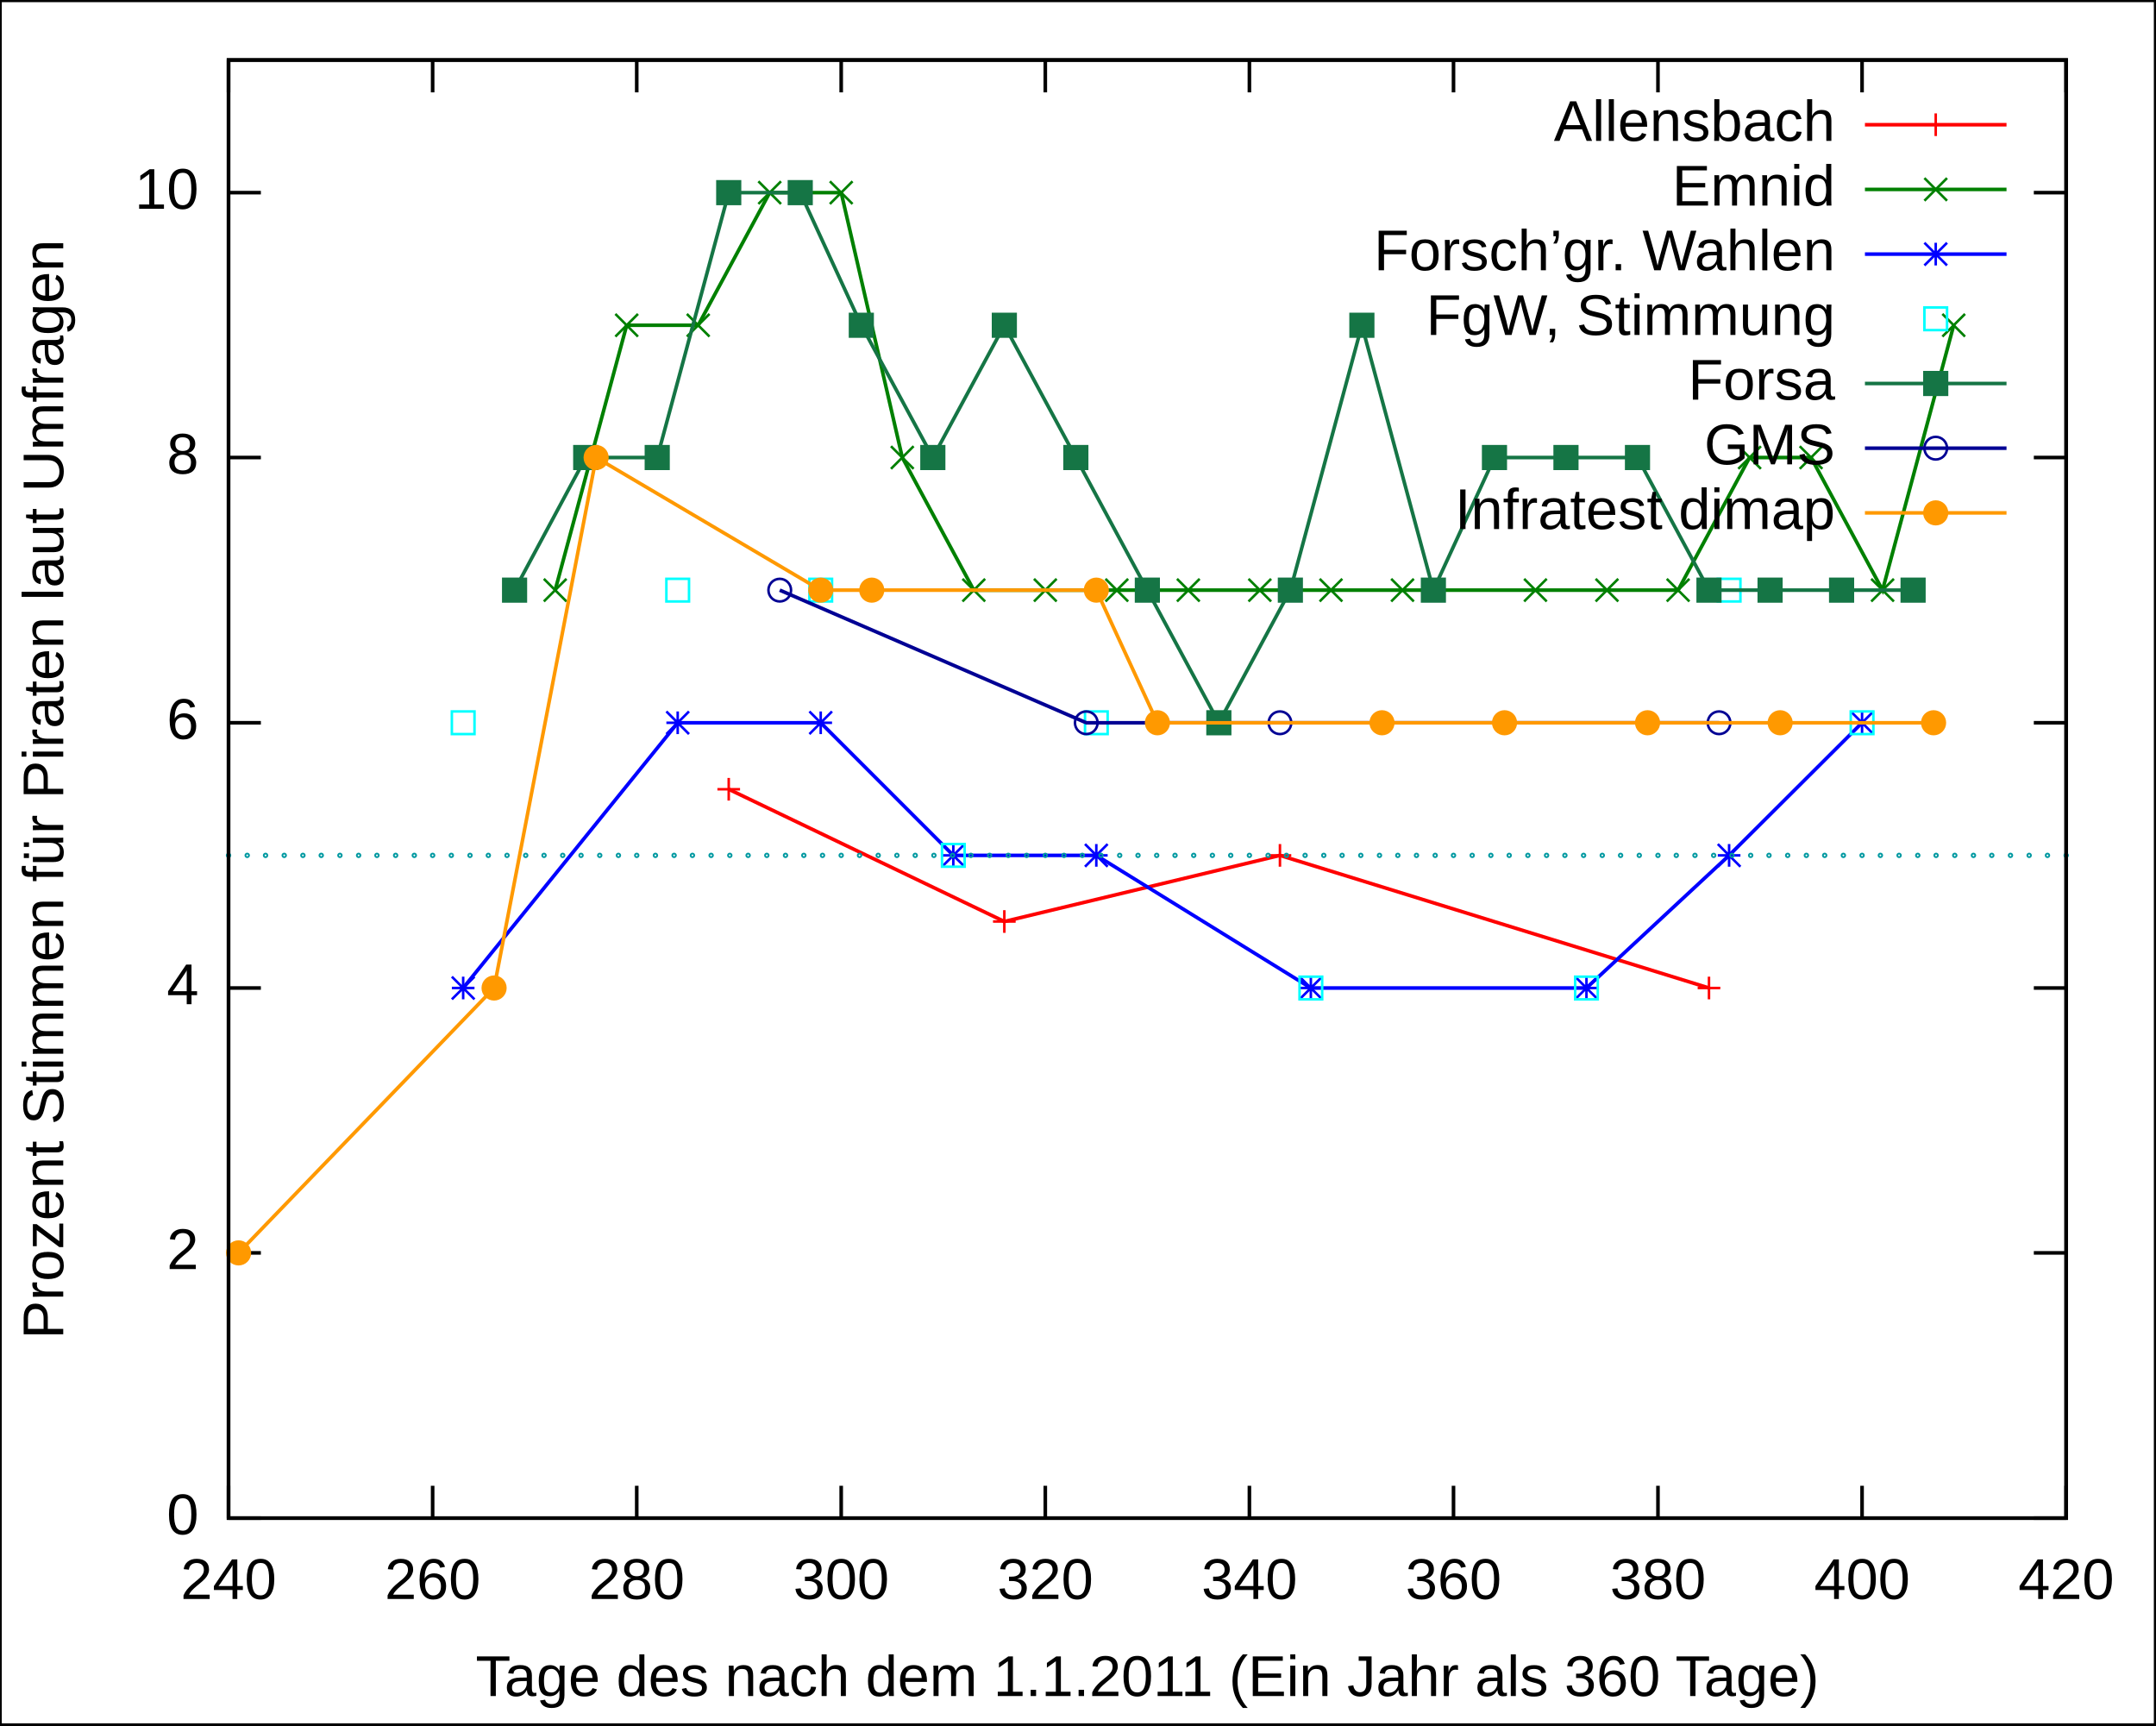
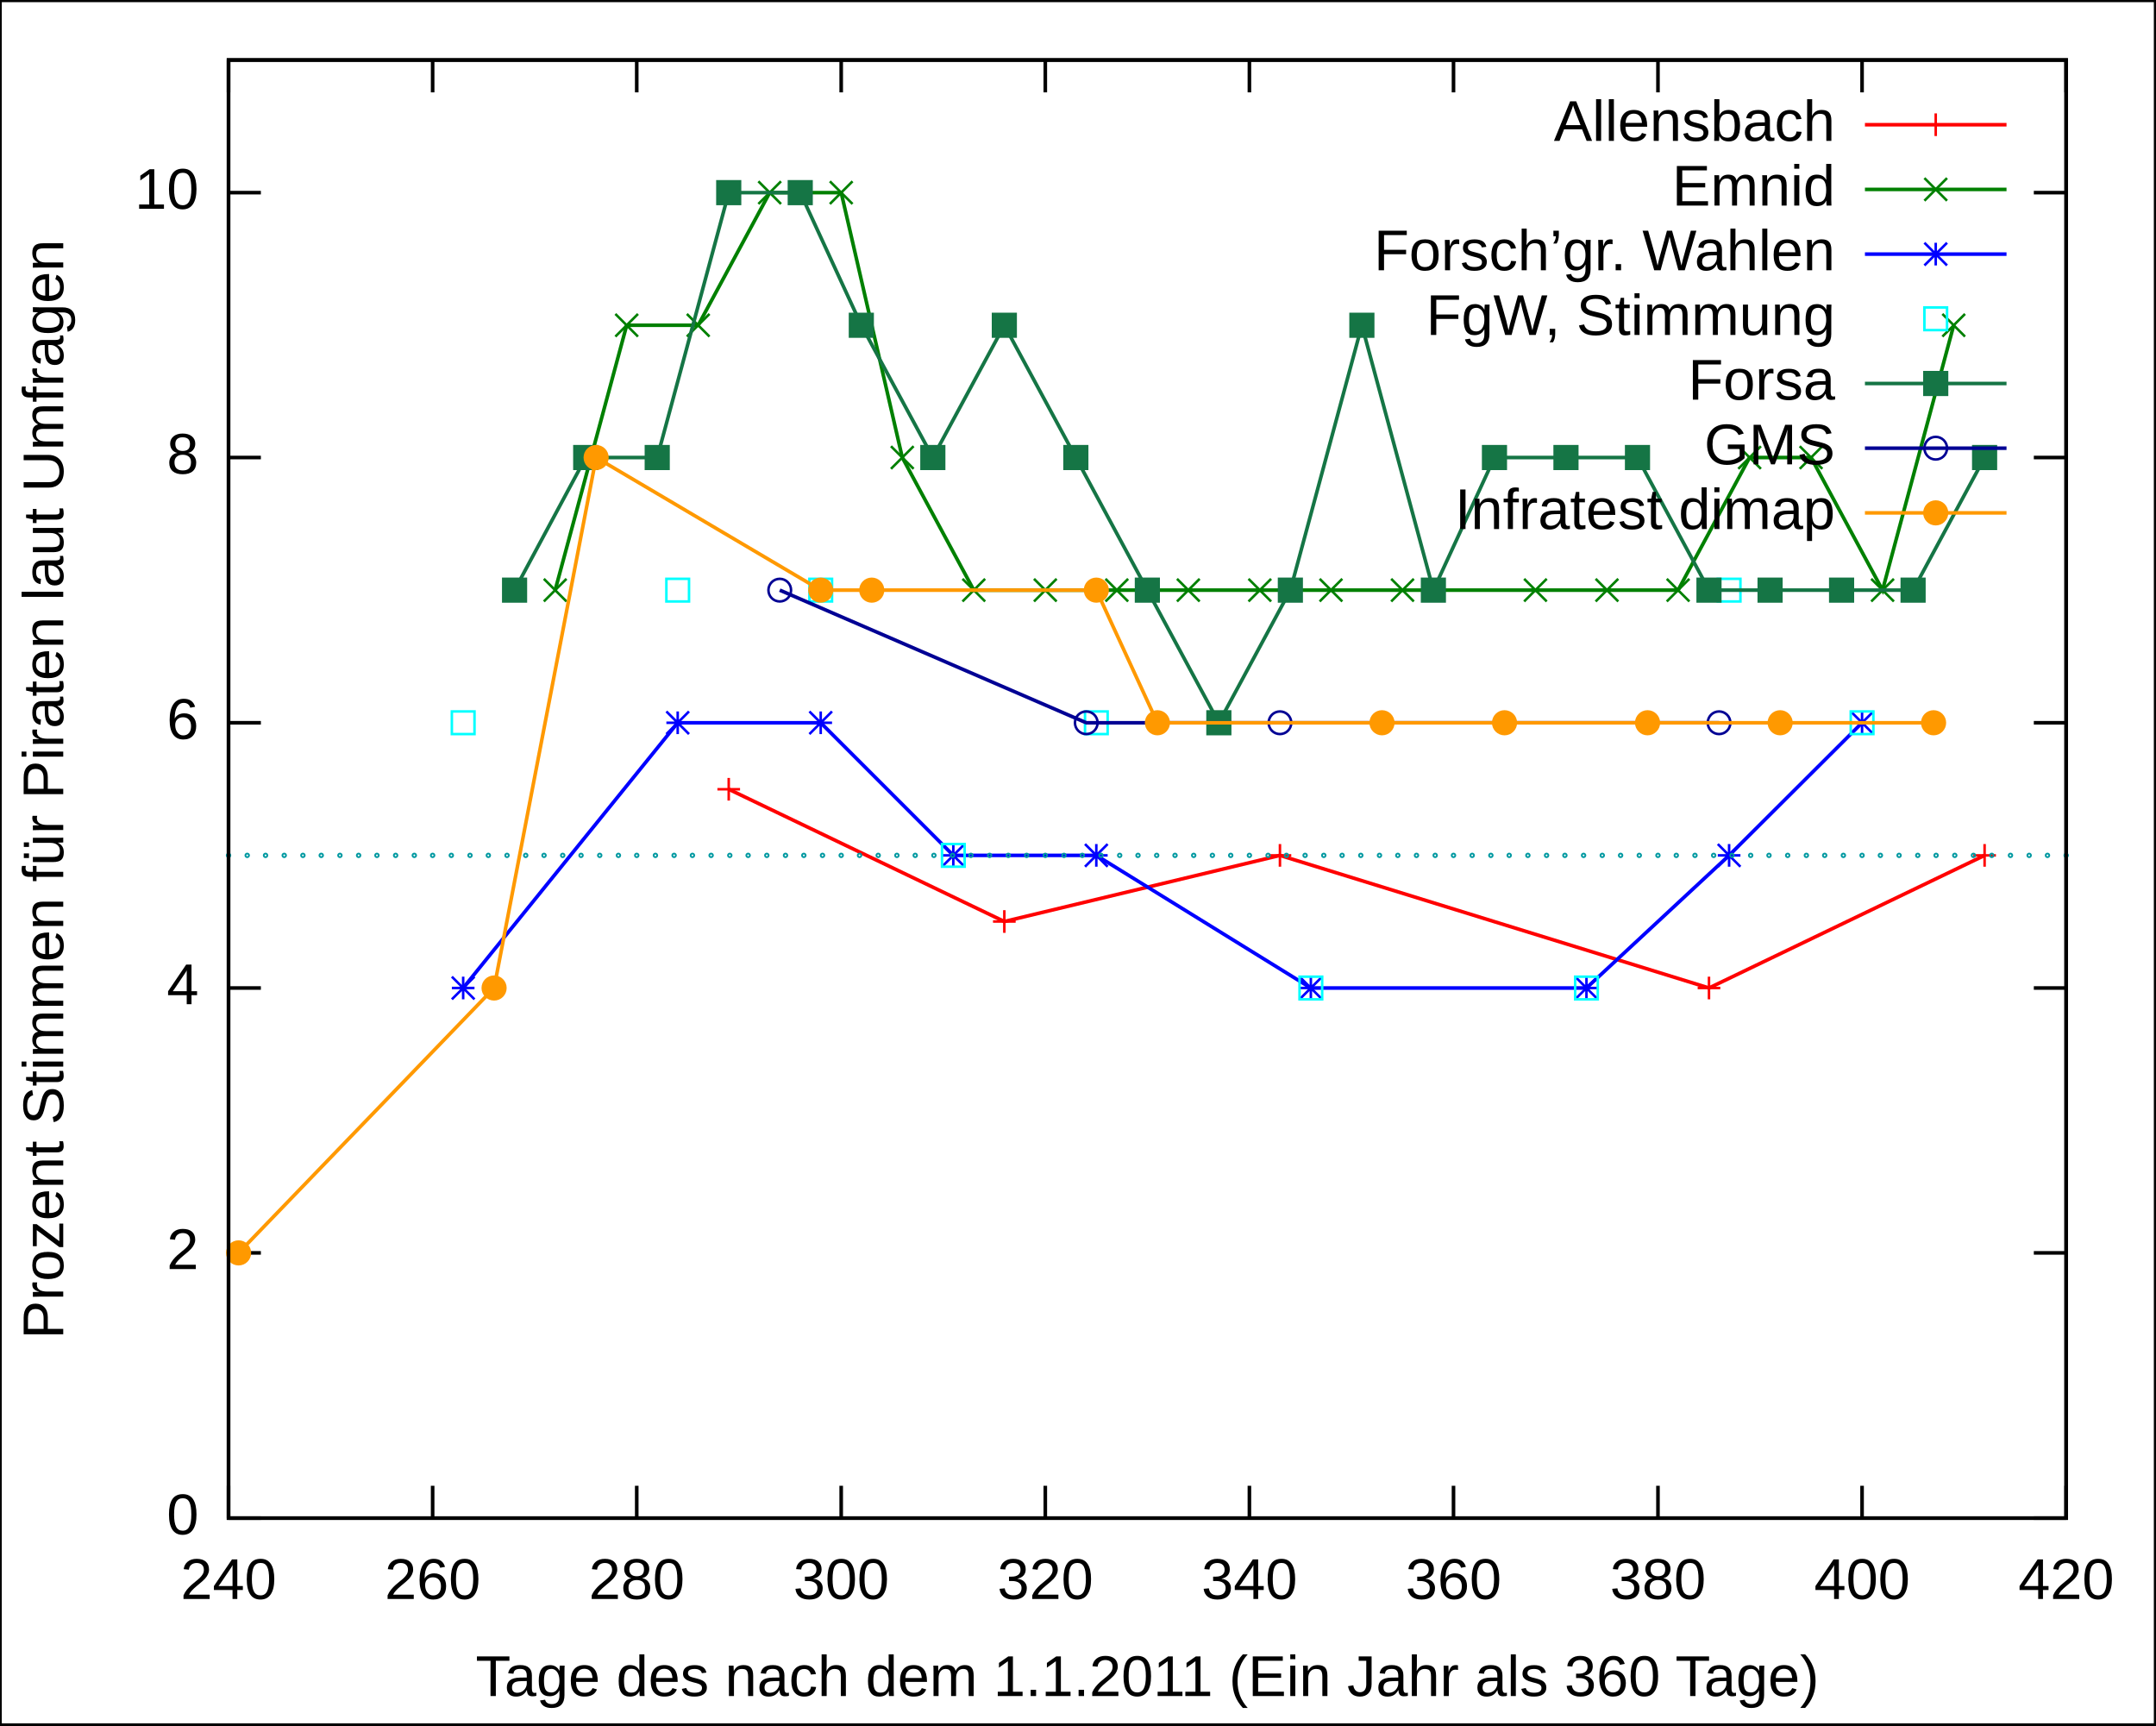
<svg xmlns="http://www.w3.org/2000/svg" xmlns:xlink="http://www.w3.org/1999/xlink" width="600" height="480" viewBox="0 0 600 480">
  <defs>
    <circle id="gpDot" r="0.5" stroke-width="0.5" />
    <path id="gpPt0" stroke-width="0.222" stroke="currentColor" d="M-1,0 h2 M0,-1 v2" />
    <path id="gpPt1" stroke-width="0.222" stroke="currentColor" d="M-1,-1 L1,1 M1,-1 L-1,1" />
    <path id="gpPt2" stroke-width="0.222" stroke="currentColor" d="M-1,0 L1,0 M0,-1 L0,1 M-1,-1 L1,1 M-1,1 L1,-1" />
    <rect id="gpPt3" stroke-width="0.222" stroke="currentColor" x="-1" y="-1" width="2" height="2" />
    <rect id="gpPt4" stroke-width="0.222" stroke="currentColor" fill="currentColor" x="-1" y="-1" width="2" height="2" />
    <circle id="gpPt5" stroke-width="0.222" stroke="currentColor" cx="0" cy="0" r="1" />
    <use xlink:href="#gpPt5" id="gpPt6" fill="currentColor" stroke="none" />
    <path id="gpPt7" stroke-width="0.222" stroke="currentColor" d="M0,-1.33 L-1.33,0.67 L1.33,0.67 z" />
    <use xlink:href="#gpPt7" id="gpPt8" fill="currentColor" stroke="none" />
    <use xlink:href="#gpPt7" id="gpPt9" stroke="currentColor" transform="rotate(180)" />
    <use xlink:href="#gpPt9" id="gpPt10" fill="currentColor" stroke="none" />
    <use xlink:href="#gpPt3" id="gpPt11" stroke="currentColor" transform="rotate(45)" />
    <use xlink:href="#gpPt11" id="gpPt12" fill="currentColor" stroke="none" />
  </defs>
  <g style="fill:none; color:white; stroke:currentColor; stroke-width:1.00; stroke-linecap:butt; stroke-linejoin:miter">
</g>
  <g style="fill:none; color:black; stroke:currentColor; stroke-width:1.00; stroke-linecap:butt; stroke-linejoin:miter">
    <g style="stroke:none; shape-rendering:crispEdges">
      <polygon fill="rgb(255, 255, 255)" points="0.0,480.0 599.9,480.0 599.9,0.1 0.0,0.1 " />
    </g>
    <path stroke="black" d="M0.0,480.0 L0.0,0.1 L599.9,0.1 L599.9,480.0 L0.0,480.0 M63.6,422.4 L72.6,422.4 M575.0,422.4    L566.0,422.4 " />
    <g transform="translate(55.3,426.9)" style="stroke:none; fill:black; font-family:Arial; font-size:12.00pt; text-anchor:end">
      <text> 0</text>
    </g>
    <path d="M63.6,348.6 L72.6,348.6 M575.0,348.6 L566.0,348.6 " />
    <g transform="translate(55.3,353.1)" style="stroke:none; fill:black; font-family:Arial; font-size:12.00pt; text-anchor:end">
      <text> 2</text>
    </g>
    <path d="M63.6,274.9 L72.6,274.9 M575.0,274.9 L566.0,274.9 " />
    <g transform="translate(55.3,279.4)" style="stroke:none; fill:black; font-family:Arial; font-size:12.00pt; text-anchor:end">
      <text> 4</text>
    </g>
    <path d="M63.6,201.1 L72.6,201.1 M575.0,201.1 L566.0,201.1 " />
    <g transform="translate(55.3,205.6)" style="stroke:none; fill:black; font-family:Arial; font-size:12.00pt; text-anchor:end">
      <text> 6</text>
    </g>
    <path d="M63.6,127.3 L72.6,127.3 M575.0,127.3 L566.0,127.3 " />
    <g transform="translate(55.3,131.8)" style="stroke:none; fill:black; font-family:Arial; font-size:12.00pt; text-anchor:end">
      <text> 8</text>
    </g>
    <path d="M63.6,53.6 L72.6,53.6 M575.0,53.6 L566.0,53.6 " />
    <g transform="translate(55.3,58.1)" style="stroke:none; fill:black; font-family:Arial; font-size:12.00pt; text-anchor:end">
      <text> 10</text>
    </g>
    <path d="M63.6,422.4 L63.6,413.4 M63.6,16.7 L63.6,25.7 " />
    <g transform="translate(63.6,444.9)" style="stroke:none; fill:black; font-family:Arial; font-size:12.00pt; text-anchor:middle">
      <text> 240</text>
    </g>
    <path d="M120.4,422.4 L120.4,413.4 M120.4,16.7 L120.4,25.7 " />
    <g transform="translate(120.4,444.9)" style="stroke:none; fill:black; font-family:Arial; font-size:12.00pt; text-anchor:middle">
      <text> 260</text>
    </g>
    <path d="M177.2,422.4 L177.2,413.4 M177.2,16.7 L177.2,25.7 " />
    <g transform="translate(177.2,444.9)" style="stroke:none; fill:black; font-family:Arial; font-size:12.00pt; text-anchor:middle">
      <text> 280</text>
    </g>
    <path d="M234.1,422.4 L234.1,413.4 M234.1,16.7 L234.1,25.7 " />
    <g transform="translate(234.1,444.9)" style="stroke:none; fill:black; font-family:Arial; font-size:12.00pt; text-anchor:middle">
      <text> 300</text>
    </g>
    <path d="M290.9,422.4 L290.9,413.4 M290.9,16.7 L290.9,25.7 " />
    <g transform="translate(290.9,444.9)" style="stroke:none; fill:black; font-family:Arial; font-size:12.00pt; text-anchor:middle">
      <text> 320</text>
    </g>
    <path d="M347.7,422.4 L347.7,413.4 M347.7,16.7 L347.7,25.7 " />
    <g transform="translate(347.7,444.9)" style="stroke:none; fill:black; font-family:Arial; font-size:12.00pt; text-anchor:middle">
      <text> 340</text>
    </g>
    <path d="M404.5,422.4 L404.5,413.4 M404.5,16.7 L404.5,25.7 " />
    <g transform="translate(404.5,444.9)" style="stroke:none; fill:black; font-family:Arial; font-size:12.00pt; text-anchor:middle">
      <text> 360</text>
    </g>
    <path d="M461.4,422.4 L461.4,413.4 M461.4,16.7 L461.4,25.7 " />
    <g transform="translate(461.4,444.9)" style="stroke:none; fill:black; font-family:Arial; font-size:12.00pt; text-anchor:middle">
      <text> 380</text>
    </g>
    <path d="M518.2,422.4 L518.2,413.4 M518.2,16.7 L518.2,25.7 " />
    <g transform="translate(518.2,444.9)" style="stroke:none; fill:black; font-family:Arial; font-size:12.00pt; text-anchor:middle">
      <text> 400</text>
    </g>
    <path d="M575.0,422.4 L575.0,413.4 M575.0,16.7 L575.0,25.7 " />
    <g transform="translate(575.0,444.9)" style="stroke:none; fill:black; font-family:Arial; font-size:12.00pt; text-anchor:middle">
      <text> 420</text>
    </g>
    <path d="M63.6,16.7 L63.6,422.4 L575.0,422.4 L575.0,16.7 L63.6,16.7 Z " />
    <g transform="translate(17.6,219.6) rotate(270)" style="stroke:none; fill:black; font-family:Arial; font-size:12.00pt; text-anchor:middle">
      <text>Prozent Stimmen für Piraten laut Umfragen</text>
    </g>
    <g transform="translate(319.3,471.9)" style="stroke:none; fill:black; font-family:Arial; font-size:12.00pt; text-anchor:middle">
      <text>Tage des nach dem 1.1.2011 (Ein Jahr als 360 Tage)</text>
    </g>
  </g>
  <a xlink:title="Plot #1">
    <g style="fill:none; color:red; stroke:currentColor; stroke-width:1.00; stroke-linecap:butt; stroke-linejoin:miter">
      <g transform="translate(510.7,39.2)" style="stroke:none; fill:black; font-family:Arial; font-size:12.00pt; text-anchor:end">
        <text>Allensbach</text>
      </g>
-       <path d="M519.0,34.7 L558.4,34.7 M475.6,274.9 L356.2,238.0 L279.5,256.4 L202.8,219.6 " />
+       <path d="M519.0,34.7 L558.4,34.7 M552.3,238.0 L475.6,274.9 L356.2,238.0 L279.5,256.4 L202.8,219.6 " />
+       <use xlink:href="#gpPt0" transform="translate(552.3,238.0) scale(3.15)" />
      <use xlink:href="#gpPt0" transform="translate(475.6,274.9) scale(3.15)" />
      <use xlink:href="#gpPt0" transform="translate(356.2,238.0) scale(3.15)" />
      <use xlink:href="#gpPt0" transform="translate(279.5,256.4) scale(3.15)" />
      <use xlink:href="#gpPt0" transform="translate(202.8,219.6) scale(3.15)" />
      <use xlink:href="#gpPt0" transform="translate(538.7,34.7) scale(3.15)" />
    </g>
  </a>
  <a xlink:title="Plot #2">
    <g style="fill:none; color:green; stroke:currentColor; stroke-width:1.00; stroke-linecap:butt; stroke-linejoin:miter">
      <g transform="translate(510.7,57.2)" style="stroke:none; fill:black; font-family:Arial; font-size:12.00pt; text-anchor:end">
        <text>Emnid</text>
      </g>
      <path d="M519.0,52.7 L558.4,52.7 M543.7,90.5 L523.9,164.2 L504.0,127.3 L486.9,127.3 L467.0,164.2 L447.2,164.2    L427.3,164.2 L390.3,164.2 L370.4,164.2 L350.6,164.2 L330.7,164.2 L310.8,164.2 L290.9,164.2 L271.0,164.2    L251.1,127.3 L234.1,53.6 L214.2,53.6 L194.3,90.5 L174.4,90.5 L154.5,164.2 " />
      <use xlink:href="#gpPt1" transform="translate(543.7,90.5) scale(3.15)" />
      <use xlink:href="#gpPt1" transform="translate(523.9,164.2) scale(3.15)" />
      <use xlink:href="#gpPt1" transform="translate(504.0,127.3) scale(3.15)" />
      <use xlink:href="#gpPt1" transform="translate(486.9,127.3) scale(3.15)" />
      <use xlink:href="#gpPt1" transform="translate(467.0,164.2) scale(3.15)" />
      <use xlink:href="#gpPt1" transform="translate(447.2,164.2) scale(3.15)" />
      <use xlink:href="#gpPt1" transform="translate(427.3,164.2) scale(3.15)" />
      <use xlink:href="#gpPt1" transform="translate(390.3,164.2) scale(3.15)" />
      <use xlink:href="#gpPt1" transform="translate(370.4,164.2) scale(3.15)" />
      <use xlink:href="#gpPt1" transform="translate(350.6,164.2) scale(3.15)" />
      <use xlink:href="#gpPt1" transform="translate(330.7,164.2) scale(3.15)" />
      <use xlink:href="#gpPt1" transform="translate(310.8,164.2) scale(3.15)" />
      <use xlink:href="#gpPt1" transform="translate(290.9,164.2) scale(3.15)" />
      <use xlink:href="#gpPt1" transform="translate(271.0,164.2) scale(3.15)" />
      <use xlink:href="#gpPt1" transform="translate(251.1,127.3) scale(3.15)" />
      <use xlink:href="#gpPt1" transform="translate(234.1,53.6) scale(3.15)" />
      <use xlink:href="#gpPt1" transform="translate(214.2,53.6) scale(3.15)" />
      <use xlink:href="#gpPt1" transform="translate(194.3,90.5) scale(3.15)" />
      <use xlink:href="#gpPt1" transform="translate(174.4,90.5) scale(3.15)" />
      <use xlink:href="#gpPt1" transform="translate(154.5,164.2) scale(3.15)" />
      <use xlink:href="#gpPt1" transform="translate(538.7,52.7) scale(3.15)" />
    </g>
  </a>
  <a xlink:title="Plot #3">
    <g style="fill:none; color:blue; stroke:currentColor; stroke-width:1.00; stroke-linecap:butt; stroke-linejoin:miter">
      <g transform="translate(510.7,75.2)" style="stroke:none; fill:black; font-family:Arial; font-size:12.00pt; text-anchor:end">
        <text>Forsch’gr. Wahlen</text>
      </g>
      <path d="M519.0,70.7 L558.4,70.7 M518.2,201.1 L481.2,238.0 L441.5,274.9 L364.8,274.9 L305.1,238.0 L265.3,238.0    L228.4,201.1 L188.6,201.1 L128.9,274.9 " />
      <use xlink:href="#gpPt2" transform="translate(518.2,201.1) scale(3.15)" />
      <use xlink:href="#gpPt2" transform="translate(481.2,238.0) scale(3.15)" />
      <use xlink:href="#gpPt2" transform="translate(441.5,274.9) scale(3.15)" />
      <use xlink:href="#gpPt2" transform="translate(364.8,274.9) scale(3.15)" />
      <use xlink:href="#gpPt2" transform="translate(305.1,238.0) scale(3.15)" />
      <use xlink:href="#gpPt2" transform="translate(265.3,238.0) scale(3.15)" />
      <use xlink:href="#gpPt2" transform="translate(228.4,201.1) scale(3.15)" />
      <use xlink:href="#gpPt2" transform="translate(188.6,201.1) scale(3.15)" />
      <use xlink:href="#gpPt2" transform="translate(128.9,274.9) scale(3.15)" />
      <use xlink:href="#gpPt2" transform="translate(538.7,70.7) scale(3.15)" />
    </g>
  </a>
  <a xlink:title="Plot #4">
    <g style="fill:none; color:cyan; stroke:currentColor; stroke-width:1.00; stroke-linecap:butt; stroke-linejoin:miter">
      <g transform="translate(510.7,93.2)" style="stroke:none; fill:black; font-family:Arial; font-size:12.00pt; text-anchor:end">
        <text>FgW, Stimmung</text>
      </g>
      <use xlink:href="#gpPt3" transform="translate(518.2,201.1) scale(3.15)" />
      <use xlink:href="#gpPt3" transform="translate(481.2,164.2) scale(3.15)" />
      <use xlink:href="#gpPt3" transform="translate(441.5,274.9) scale(3.15)" />
      <use xlink:href="#gpPt3" transform="translate(364.8,274.9) scale(3.15)" />
      <use xlink:href="#gpPt3" transform="translate(305.1,201.1) scale(3.15)" />
      <use xlink:href="#gpPt3" transform="translate(265.3,238.0) scale(3.15)" />
      <use xlink:href="#gpPt3" transform="translate(228.4,164.2) scale(3.15)" />
      <use xlink:href="#gpPt3" transform="translate(188.6,164.2) scale(3.15)" />
      <use xlink:href="#gpPt3" transform="translate(128.9,201.1) scale(3.15)" />
      <use xlink:href="#gpPt3" transform="translate(538.7,88.7) scale(3.15)" />
    </g>
  </a>
  <a xlink:title="Plot #5">
    <g style="fill:none; color:#157545; stroke:currentColor; stroke-width:1.00; stroke-linecap:butt; stroke-linejoin:miter">
      <g transform="translate(510.7,111.2)" style="stroke:none; fill:black; font-family:Arial; font-size:12.00pt; text-anchor:end">
        <text>Forsa</text>
      </g>
-       <path d="M519.0,106.7 L558.4,106.7 M532.4,164.2 L512.5,164.2 L492.6,164.2 L475.6,164.2 L455.7,127.3 L435.8,127.3    L415.9,127.3 L398.9,164.2 L379.0,90.5 L359.1,164.2 L339.2,201.1 L319.3,164.2 L299.4,127.3 L279.5,90.5    L259.6,127.3 L239.7,90.5 L222.7,53.6 L202.8,53.6 L182.9,127.3 L163.0,127.3 L143.2,164.2 " />
+       <path d="M519.0,106.7 L558.4,106.7 M552.3,127.3 L532.4,164.2 L512.5,164.2 L492.6,164.2 L475.6,164.2 L455.7,127.3    L435.8,127.3 L415.9,127.3 L398.9,164.2 L379.0,90.5 L359.1,164.2 L339.2,201.1 L319.3,164.2 L299.4,127.3    L279.5,90.5 L259.6,127.3 L239.7,90.5 L222.7,53.6 L202.8,53.6 L182.9,127.3 L163.0,127.3 L143.2,164.2    " />
+       <use xlink:href="#gpPt4" transform="translate(552.3,127.3) scale(3.15)" />
      <use xlink:href="#gpPt4" transform="translate(532.4,164.2) scale(3.15)" />
      <use xlink:href="#gpPt4" transform="translate(512.5,164.2) scale(3.15)" />
      <use xlink:href="#gpPt4" transform="translate(492.6,164.2) scale(3.15)" />
      <use xlink:href="#gpPt4" transform="translate(475.6,164.2) scale(3.15)" />
      <use xlink:href="#gpPt4" transform="translate(455.7,127.3) scale(3.15)" />
      <use xlink:href="#gpPt4" transform="translate(435.8,127.3) scale(3.15)" />
      <use xlink:href="#gpPt4" transform="translate(415.9,127.3) scale(3.15)" />
      <use xlink:href="#gpPt4" transform="translate(398.9,164.2) scale(3.15)" />
      <use xlink:href="#gpPt4" transform="translate(379.0,90.5) scale(3.15)" />
      <use xlink:href="#gpPt4" transform="translate(359.1,164.2) scale(3.15)" />
      <use xlink:href="#gpPt4" transform="translate(339.2,201.1) scale(3.15)" />
      <use xlink:href="#gpPt4" transform="translate(319.3,164.2) scale(3.15)" />
      <use xlink:href="#gpPt4" transform="translate(299.4,127.3) scale(3.15)" />
      <use xlink:href="#gpPt4" transform="translate(279.5,90.5) scale(3.15)" />
      <use xlink:href="#gpPt4" transform="translate(259.6,127.3) scale(3.15)" />
      <use xlink:href="#gpPt4" transform="translate(239.7,90.5) scale(3.15)" />
      <use xlink:href="#gpPt4" transform="translate(222.7,53.6) scale(3.15)" />
      <use xlink:href="#gpPt4" transform="translate(202.8,53.6) scale(3.15)" />
      <use xlink:href="#gpPt4" transform="translate(182.9,127.3) scale(3.15)" />
      <use xlink:href="#gpPt4" transform="translate(163.0,127.3) scale(3.15)" />
      <use xlink:href="#gpPt4" transform="translate(143.2,164.2) scale(3.15)" />
      <use xlink:href="#gpPt4" transform="translate(538.7,106.7) scale(3.15)" />
    </g>
  </a>
  <a xlink:title="Plot #6">
    <g style="fill:none; color:#000094; stroke:currentColor; stroke-width:1.00; stroke-linecap:butt; stroke-linejoin:miter">
      <g transform="translate(510.7,129.2)" style="stroke:none; fill:black; font-family:Arial; font-size:12.00pt; text-anchor:end">
        <text>GMS</text>
      </g>
      <path d="M519.0,124.7 L558.4,124.7 M478.4,201.1 L356.2,201.1 L302.3,201.1 L217.0,164.2 " />
      <use xlink:href="#gpPt5" transform="translate(478.4,201.1) scale(3.15)" />
      <use xlink:href="#gpPt5" transform="translate(356.2,201.1) scale(3.15)" />
      <use xlink:href="#gpPt5" transform="translate(302.3,201.1) scale(3.15)" />
      <use xlink:href="#gpPt5" transform="translate(217.0,164.2) scale(3.15)" />
      <use xlink:href="#gpPt5" transform="translate(538.7,124.7) scale(3.15)" />
    </g>
  </a>
  <a xlink:title="Plot #7">
    <g style="fill:none; color:#FF9900; stroke:currentColor; stroke-width:1.00; stroke-linecap:butt; stroke-linejoin:miter">
      <g transform="translate(510.7,147.2)" style="stroke:none; fill:black; font-family:Arial; font-size:12.00pt; text-anchor:end">
        <text>Infratest dimap</text>
      </g>
      <path d="M519.0,142.7 L558.4,142.7 M538.1,201.1 L495.4,201.1 L458.5,201.1 L418.7,201.1 L384.6,201.1 L322.1,201.1    L305.1,164.2 L242.6,164.2 L228.4,164.2 L165.9,127.3 L137.5,274.9 L66.4,348.6 " />
      <use xlink:href="#gpPt6" transform="translate(538.1,201.1) scale(3.15)" />
      <use xlink:href="#gpPt6" transform="translate(495.4,201.1) scale(3.15)" />
      <use xlink:href="#gpPt6" transform="translate(458.5,201.1) scale(3.15)" />
      <use xlink:href="#gpPt6" transform="translate(418.7,201.1) scale(3.15)" />
      <use xlink:href="#gpPt6" transform="translate(384.6,201.1) scale(3.15)" />
      <use xlink:href="#gpPt6" transform="translate(322.1,201.1) scale(3.15)" />
      <use xlink:href="#gpPt6" transform="translate(305.1,164.2) scale(3.15)" />
      <use xlink:href="#gpPt6" transform="translate(242.6,164.2) scale(3.15)" />
      <use xlink:href="#gpPt6" transform="translate(228.4,164.2) scale(3.15)" />
      <use xlink:href="#gpPt6" transform="translate(165.9,127.3) scale(3.15)" />
      <use xlink:href="#gpPt6" transform="translate(137.5,274.9) scale(3.15)" />
      <use xlink:href="#gpPt6" transform="translate(66.4,348.6) scale(3.15)" />
      <use xlink:href="#gpPt6" transform="translate(538.7,142.7) scale(3.15)" />
    </g>
  </a>
  <a xlink:title="Plot #8">
    <g style="fill:none; color:#0099A1; stroke:currentColor; stroke-width:1.00; stroke-linecap:butt; stroke-linejoin:miter">
      <use xlink:href="#gpDot" x="63.6" y="238.0" />
      <use xlink:href="#gpDot" x="68.8" y="238.0" />
      <use xlink:href="#gpDot" x="73.9" y="238.0" />
      <use xlink:href="#gpDot" x="79.1" y="238.0" />
      <use xlink:href="#gpDot" x="84.3" y="238.0" />
      <use xlink:href="#gpDot" x="89.4" y="238.0" />
      <use xlink:href="#gpDot" x="94.6" y="238.0" />
      <use xlink:href="#gpDot" x="99.8" y="238.0" />
      <use xlink:href="#gpDot" x="104.9" y="238.0" />
      <use xlink:href="#gpDot" x="110.1" y="238.0" />
      <use xlink:href="#gpDot" x="115.3" y="238.0" />
      <use xlink:href="#gpDot" x="120.4" y="238.0" />
      <use xlink:href="#gpDot" x="125.6" y="238.0" />
      <use xlink:href="#gpDot" x="130.8" y="238.0" />
      <use xlink:href="#gpDot" x="135.9" y="238.0" />
      <use xlink:href="#gpDot" x="141.1" y="238.0" />
      <use xlink:href="#gpDot" x="146.3" y="238.0" />
      <use xlink:href="#gpDot" x="151.4" y="238.0" />
      <use xlink:href="#gpDot" x="156.6" y="238.0" />
      <use xlink:href="#gpDot" x="161.7" y="238.0" />
      <use xlink:href="#gpDot" x="166.9" y="238.0" />
      <use xlink:href="#gpDot" x="172.1" y="238.0" />
      <use xlink:href="#gpDot" x="177.2" y="238.0" />
      <use xlink:href="#gpDot" x="182.4" y="238.0" />
      <use xlink:href="#gpDot" x="187.6" y="238.0" />
      <use xlink:href="#gpDot" x="192.7" y="238.0" />
      <use xlink:href="#gpDot" x="197.9" y="238.0" />
      <use xlink:href="#gpDot" x="203.1" y="238.0" />
      <use xlink:href="#gpDot" x="208.2" y="238.0" />
      <use xlink:href="#gpDot" x="213.4" y="238.0" />
      <use xlink:href="#gpDot" x="218.6" y="238.0" />
      <use xlink:href="#gpDot" x="223.7" y="238.0" />
      <use xlink:href="#gpDot" x="228.9" y="238.0" />
      <use xlink:href="#gpDot" x="234.1" y="238.0" />
      <use xlink:href="#gpDot" x="239.2" y="238.0" />
      <use xlink:href="#gpDot" x="244.4" y="238.0" />
      <use xlink:href="#gpDot" x="249.6" y="238.0" />
      <use xlink:href="#gpDot" x="254.7" y="238.0" />
      <use xlink:href="#gpDot" x="259.9" y="238.0" />
      <use xlink:href="#gpDot" x="265.1" y="238.0" />
      <use xlink:href="#gpDot" x="270.2" y="238.0" />
      <use xlink:href="#gpDot" x="275.4" y="238.0" />
      <use xlink:href="#gpDot" x="280.6" y="238.0" />
      <use xlink:href="#gpDot" x="285.7" y="238.0" />
      <use xlink:href="#gpDot" x="290.9" y="238.0" />
      <use xlink:href="#gpDot" x="296.1" y="238.0" />
      <use xlink:href="#gpDot" x="301.2" y="238.0" />
      <use xlink:href="#gpDot" x="306.4" y="238.0" />
      <use xlink:href="#gpDot" x="311.6" y="238.0" />
      <use xlink:href="#gpDot" x="316.7" y="238.0" />
      <use xlink:href="#gpDot" x="321.9" y="238.0" />
      <use xlink:href="#gpDot" x="327.0" y="238.0" />
      <use xlink:href="#gpDot" x="332.2" y="238.0" />
      <use xlink:href="#gpDot" x="337.4" y="238.0" />
      <use xlink:href="#gpDot" x="342.5" y="238.0" />
      <use xlink:href="#gpDot" x="347.7" y="238.0" />
      <use xlink:href="#gpDot" x="352.9" y="238.0" />
      <use xlink:href="#gpDot" x="358.0" y="238.0" />
      <use xlink:href="#gpDot" x="363.2" y="238.0" />
      <use xlink:href="#gpDot" x="368.4" y="238.0" />
      <use xlink:href="#gpDot" x="373.5" y="238.0" />
      <use xlink:href="#gpDot" x="378.7" y="238.0" />
      <use xlink:href="#gpDot" x="383.9" y="238.0" />
      <use xlink:href="#gpDot" x="389.0" y="238.0" />
      <use xlink:href="#gpDot" x="394.2" y="238.0" />
      <use xlink:href="#gpDot" x="399.4" y="238.0" />
      <use xlink:href="#gpDot" x="404.5" y="238.0" />
      <use xlink:href="#gpDot" x="409.7" y="238.0" />
      <use xlink:href="#gpDot" x="414.9" y="238.0" />
      <use xlink:href="#gpDot" x="420.0" y="238.0" />
      <use xlink:href="#gpDot" x="425.2" y="238.0" />
      <use xlink:href="#gpDot" x="430.4" y="238.0" />
      <use xlink:href="#gpDot" x="435.5" y="238.0" />
      <use xlink:href="#gpDot" x="440.7" y="238.0" />
      <use xlink:href="#gpDot" x="445.9" y="238.0" />
      <use xlink:href="#gpDot" x="451.0" y="238.0" />
      <use xlink:href="#gpDot" x="456.2" y="238.0" />
      <use xlink:href="#gpDot" x="461.4" y="238.0" />
      <use xlink:href="#gpDot" x="466.5" y="238.0" />
      <use xlink:href="#gpDot" x="471.7" y="238.0" />
      <use xlink:href="#gpDot" x="476.9" y="238.0" />
      <use xlink:href="#gpDot" x="482.0" y="238.0" />
      <use xlink:href="#gpDot" x="487.2" y="238.0" />
      <use xlink:href="#gpDot" x="492.3" y="238.0" />
      <use xlink:href="#gpDot" x="497.5" y="238.0" />
      <use xlink:href="#gpDot" x="502.7" y="238.0" />
      <use xlink:href="#gpDot" x="507.8" y="238.0" />
      <use xlink:href="#gpDot" x="513.0" y="238.0" />
      <use xlink:href="#gpDot" x="518.2" y="238.0" />
      <use xlink:href="#gpDot" x="523.3" y="238.0" />
      <use xlink:href="#gpDot" x="528.5" y="238.0" />
      <use xlink:href="#gpDot" x="533.7" y="238.0" />
      <use xlink:href="#gpDot" x="538.8" y="238.0" />
      <use xlink:href="#gpDot" x="544.0" y="238.0" />
      <use xlink:href="#gpDot" x="549.2" y="238.0" />
      <use xlink:href="#gpDot" x="554.3" y="238.0" />
      <use xlink:href="#gpDot" x="559.5" y="238.0" />
      <use xlink:href="#gpDot" x="564.7" y="238.0" />
      <use xlink:href="#gpDot" x="569.8" y="238.0" />
      <use xlink:href="#gpDot" x="575.0" y="238.0" />
    </g>
  </a>
  <g style="fill:none; color:black; stroke:currentColor; stroke-width:1.00; stroke-linecap:butt; stroke-linejoin:miter">
    <path d="M63.6,16.7 L63.6,422.4 L575.0,422.4 L575.0,16.7 L63.6,16.7 Z " />
  </g>
</svg>
